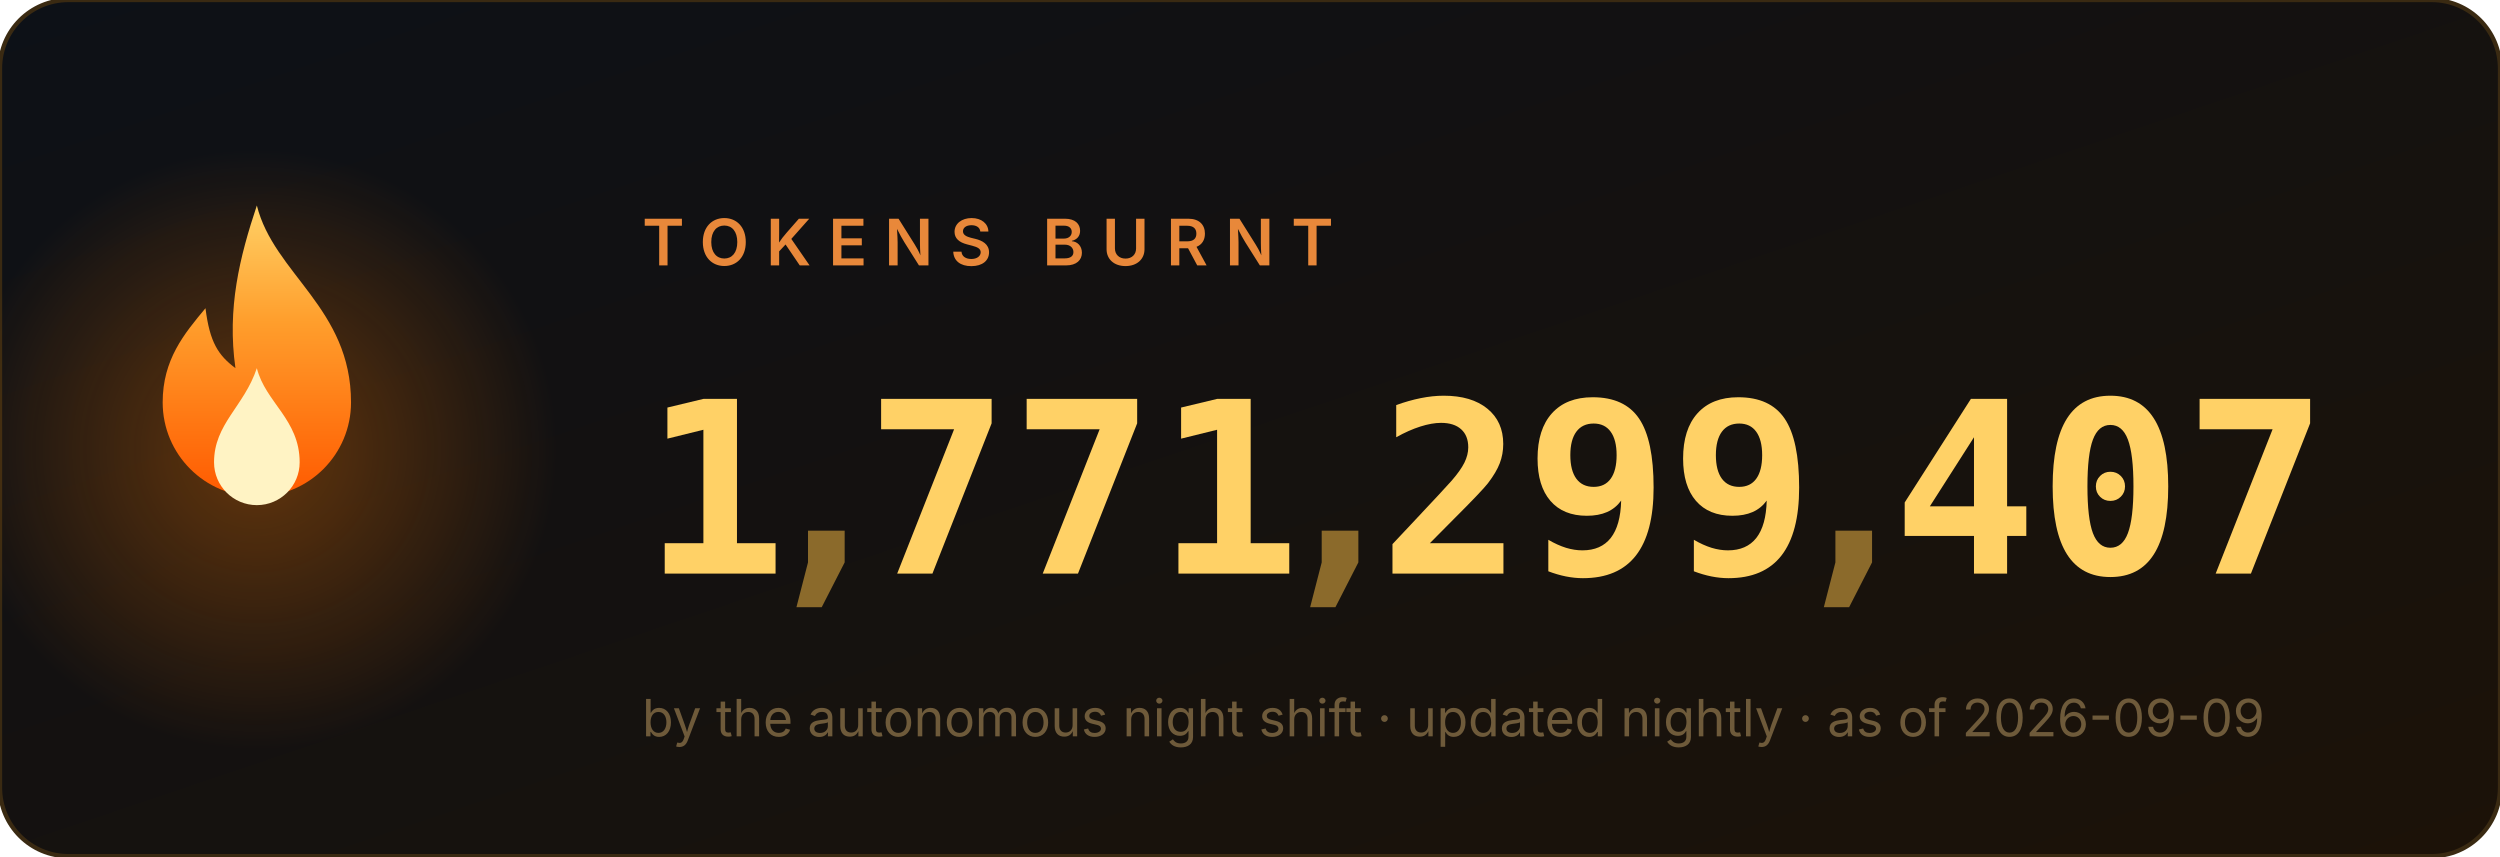
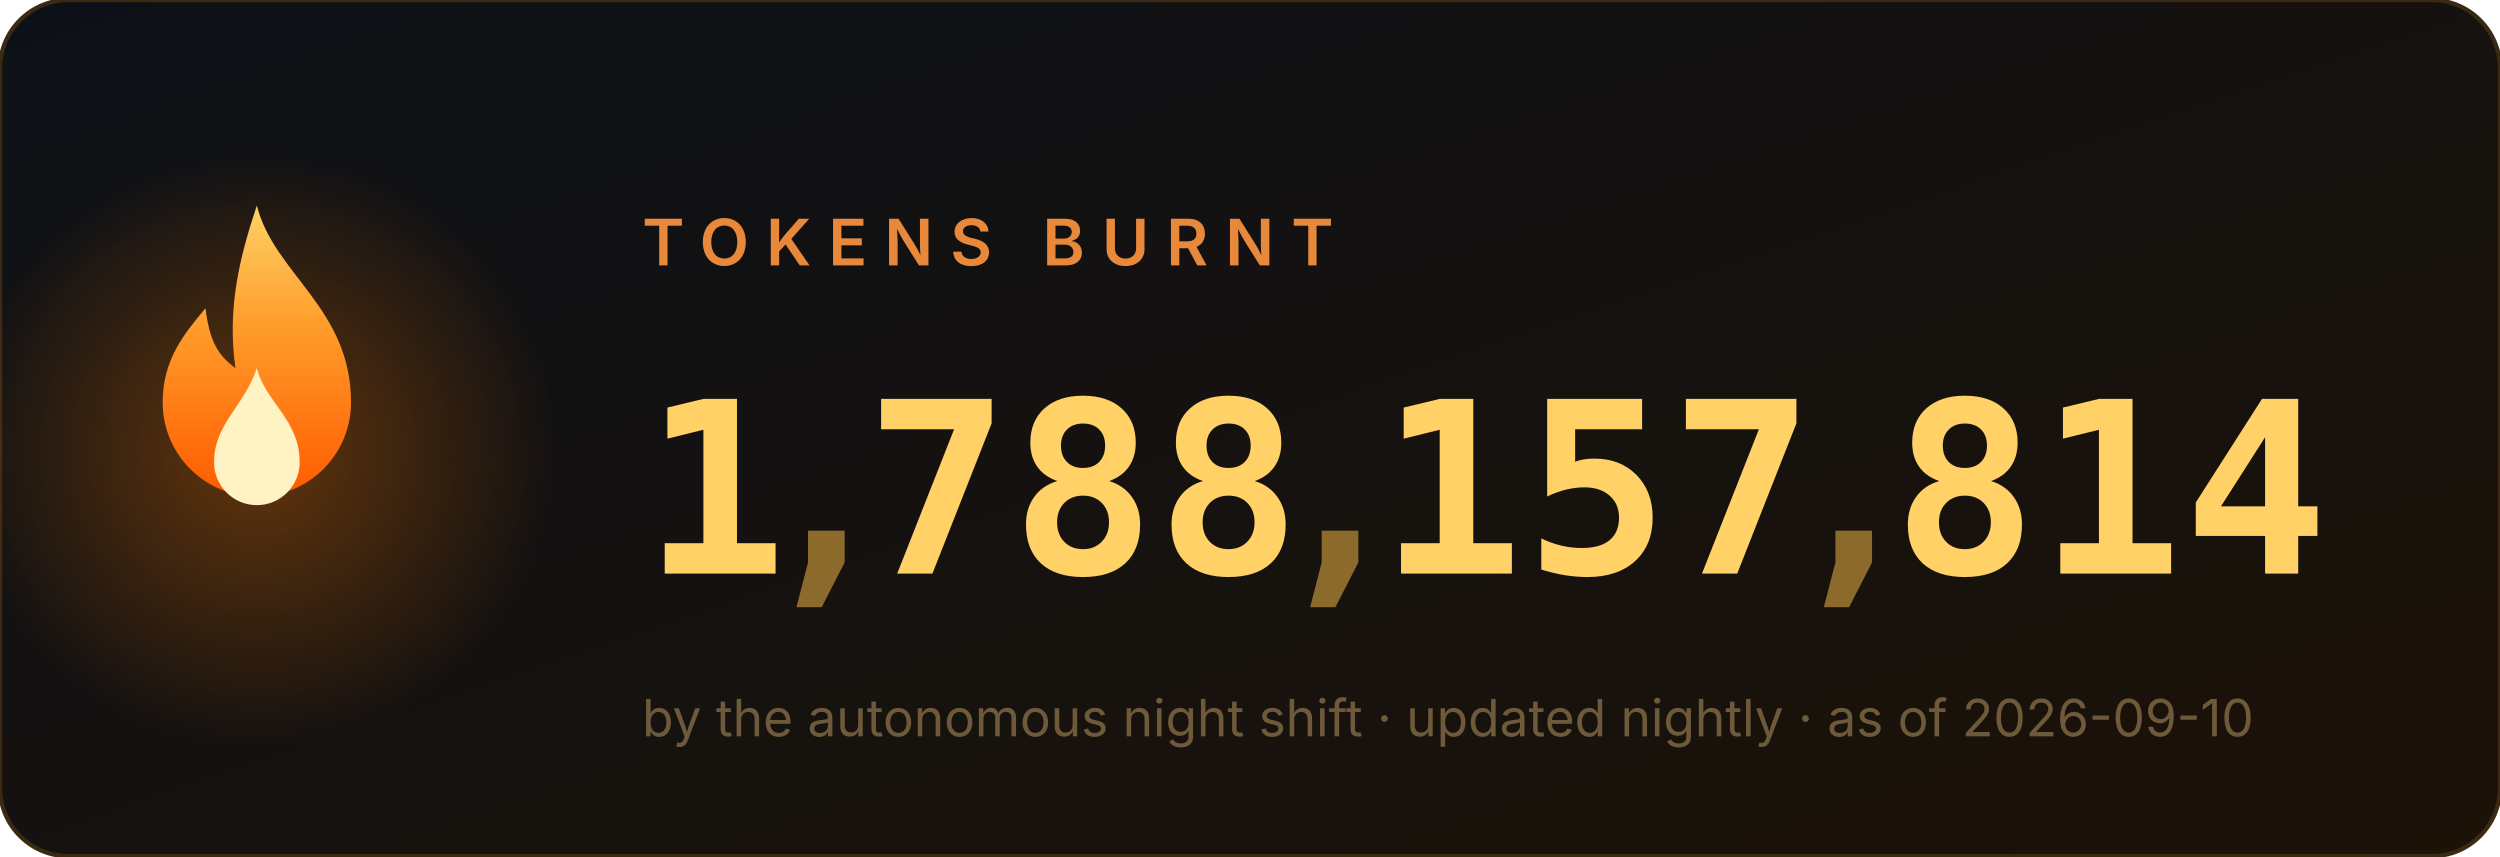
- <svg xmlns="http://www.w3.org/2000/svg" width="584" height="200" viewBox="0 0 584 200" role="img" aria-label="1,771,299,407 tokens burnt">
+ <svg xmlns="http://www.w3.org/2000/svg" width="584" height="200" viewBox="0 0 584 200" role="img" aria-label="1,788,157,814 tokens burnt">
  <style>
.num{font:700 56px ui-monospace,'Cascadia Code',Menlo,Consolas,monospace;fill:#ffd166}
.comma{fill:#8b6a2b}
.label{font:600 15px -apple-system,'Segoe UI',sans-serif;fill:#e8883a;letter-spacing:4px}
.sub{font:400 12px -apple-system,'Segoe UI',sans-serif;fill:#6e5a3a}
</style>
  <defs>
    <linearGradient id="bg" x1="0" y1="0" x2="1" y2="1">
      <stop offset="0" stop-color="#0d1117" />
      <stop offset="1" stop-color="#1c1208" />
    </linearGradient>
    <linearGradient id="fg" x1="0" y1="1" x2="0" y2="0">
      <stop offset="0" stop-color="#ff5a00" />
      <stop offset=".6" stop-color="#ff9e2c" />
      <stop offset="1" stop-color="#ffd166" />
    </linearGradient>
    <radialGradient id="halo">
      <stop offset="0" stop-color="#ff7b00" />
      <stop offset="1" stop-color="#ff7b00" stop-opacity="0" />
    </radialGradient>
  </defs>
  <rect width="584" height="200" rx="16" fill="url(#bg)" stroke="#3a2a12" />
  <circle cx="60" cy="105" r="70" fill="url(#halo)" opacity=".35">
    <animate attributeName="opacity" values=".25;.55;.25" dur="2.2s" repeatCount="indefinite" />
  </circle>
  <g transform="translate(60,128)">
    <g>
      <animateTransform attributeName="transform" type="scale" values="1 1;.95 1.1;1 1" dur="1.6s" repeatCount="indefinite" additive="sum" calcMode="spline" keySplines=".4 0 .6 1;.4 0 .6 1" />
      <path d="M0 -80c4 16 22 24 22 46a22 22 0 1 1-44 0c0-10 5-16 10-22 1 8 3 11 7 14-2-14 1-26 5-38z" fill="url(#fg)" />
      <path d="M0 -42c2 8 10 12 10 22a10 10 0 1 1-20 0c0-9 7-13 10-22z" fill="#fff3c4">
        <animateTransform attributeName="transform" type="scale" values="1 1;1.06 .92;1 1" dur="1.1s" repeatCount="indefinite" additive="sum" calcMode="spline" keySplines=".4 0 .6 1;.4 0 .6 1" />
      </path>
    </g>
  </g>
  <text x="150" y="62" class="label">TOKENS BURNT</text>
  <svg x="150" y="84" width="34" height="64" viewBox="0 0 34 64">
    <g transform="translate(0,-64)">
      <g>
        <animateTransform attributeName="transform" type="translate" values="0 64;0 64;0 0" keyTimes="0;0.000;1" dur="0.97s" begin="0s" fill="freeze" additive="sum" calcMode="spline" keySplines="0 0 1 1;.2 .7 .3 1" />
        <text x="17" y="50" class="num" text-anchor="middle">0</text>
        <text x="17" y="114" class="num" text-anchor="middle">1</text>
        <text x="17" y="178" class="num" text-anchor="middle">2</text>
        <text x="17" y="242" class="num" text-anchor="middle">3</text>
        <text x="17" y="306" class="num" text-anchor="middle">4</text>
        <text x="17" y="370" class="num" text-anchor="middle">5</text>
        <text x="17" y="434" class="num" text-anchor="middle">6</text>
        <text x="17" y="498" class="num" text-anchor="middle">7</text>
        <text x="17" y="562" class="num" text-anchor="middle">8</text>
        <text x="17" y="626" class="num" text-anchor="middle">9</text>
      </g>
    </g>
  </svg>
  <text x="193" y="134" class="num comma" text-anchor="middle">,</text>
  <svg x="202" y="84" width="34" height="64" viewBox="0 0 34 64">
    <g transform="translate(0,-448)">
      <g>
        <animateTransform attributeName="transform" type="translate" values="0 448;0 448;0 0" keyTimes="0;0.147;1" dur="1.63s" begin="0s" fill="freeze" additive="sum" calcMode="spline" keySplines="0 0 1 1;.2 .7 .3 1" />
        <text x="17" y="50" class="num" text-anchor="middle">0</text>
        <text x="17" y="114" class="num" text-anchor="middle">1</text>
        <text x="17" y="178" class="num" text-anchor="middle">2</text>
        <text x="17" y="242" class="num" text-anchor="middle">3</text>
        <text x="17" y="306" class="num" text-anchor="middle">4</text>
        <text x="17" y="370" class="num" text-anchor="middle">5</text>
        <text x="17" y="434" class="num" text-anchor="middle">6</text>
        <text x="17" y="498" class="num" text-anchor="middle">7</text>
        <text x="17" y="562" class="num" text-anchor="middle">8</text>
        <text x="17" y="626" class="num" text-anchor="middle">9</text>
      </g>
    </g>
  </svg>
  <svg x="236" y="84" width="34" height="64" viewBox="0 0 34 64">
-     <g transform="translate(0,-448)">
-       <g>
-         <animateTransform attributeName="transform" type="translate" values="0 448;0 448;0 0" keyTimes="0;0.206;1" dur="1.75s" begin="0s" fill="freeze" additive="sum" calcMode="spline" keySplines="0 0 1 1;.2 .7 .3 1" />
+     <g transform="translate(0,-512)">
+       <g>
+         <animateTransform attributeName="transform" type="translate" values="0 512;0 512;0 0" keyTimes="0;0.198;1" dur="1.82s" begin="0s" fill="freeze" additive="sum" calcMode="spline" keySplines="0 0 1 1;.2 .7 .3 1" />
        <text x="17" y="50" class="num" text-anchor="middle">0</text>
        <text x="17" y="114" class="num" text-anchor="middle">1</text>
        <text x="17" y="178" class="num" text-anchor="middle">2</text>
        <text x="17" y="242" class="num" text-anchor="middle">3</text>
        <text x="17" y="306" class="num" text-anchor="middle">4</text>
        <text x="17" y="370" class="num" text-anchor="middle">5</text>
        <text x="17" y="434" class="num" text-anchor="middle">6</text>
        <text x="17" y="498" class="num" text-anchor="middle">7</text>
        <text x="17" y="562" class="num" text-anchor="middle">8</text>
        <text x="17" y="626" class="num" text-anchor="middle">9</text>
      </g>
    </g>
  </svg>
  <svg x="270" y="84" width="34" height="64" viewBox="0 0 34 64">
-     <g transform="translate(0,-64)">
-       <g>
-         <animateTransform attributeName="transform" type="translate" values="0 64;0 64;0 0" keyTimes="0;0.331;1" dur="1.45s" begin="0s" fill="freeze" additive="sum" calcMode="spline" keySplines="0 0 1 1;.2 .7 .3 1" />
+     <g transform="translate(0,-512)">
+       <g>
+         <animateTransform attributeName="transform" type="translate" values="0 512;0 512;0 0" keyTimes="0;0.247;1" dur="1.94s" begin="0s" fill="freeze" additive="sum" calcMode="spline" keySplines="0 0 1 1;.2 .7 .3 1" />
        <text x="17" y="50" class="num" text-anchor="middle">0</text>
        <text x="17" y="114" class="num" text-anchor="middle">1</text>
        <text x="17" y="178" class="num" text-anchor="middle">2</text>
        <text x="17" y="242" class="num" text-anchor="middle">3</text>
        <text x="17" y="306" class="num" text-anchor="middle">4</text>
        <text x="17" y="370" class="num" text-anchor="middle">5</text>
        <text x="17" y="434" class="num" text-anchor="middle">6</text>
        <text x="17" y="498" class="num" text-anchor="middle">7</text>
        <text x="17" y="562" class="num" text-anchor="middle">8</text>
        <text x="17" y="626" class="num" text-anchor="middle">9</text>
      </g>
    </g>
  </svg>
  <text x="313" y="134" class="num comma" text-anchor="middle">,</text>
  <svg x="322" y="84" width="34" height="64" viewBox="0 0 34 64">
-     <g transform="translate(0,-128)">
-       <g>
-         <animateTransform attributeName="transform" type="translate" values="0 128;0 128;0 0" keyTimes="0;0.409;1" dur="1.76s" begin="0s" fill="freeze" additive="sum" calcMode="spline" keySplines="0 0 1 1;.2 .7 .3 1" />
+     <g transform="translate(0,-64)">
+       <g>
+         <animateTransform attributeName="transform" type="translate" values="0 64;0 64;0 0" keyTimes="0;0.426;1" dur="1.69s" begin="0s" fill="freeze" additive="sum" calcMode="spline" keySplines="0 0 1 1;.2 .7 .3 1" />
        <text x="17" y="50" class="num" text-anchor="middle">0</text>
        <text x="17" y="114" class="num" text-anchor="middle">1</text>
        <text x="17" y="178" class="num" text-anchor="middle">2</text>
        <text x="17" y="242" class="num" text-anchor="middle">3</text>
        <text x="17" y="306" class="num" text-anchor="middle">4</text>
        <text x="17" y="370" class="num" text-anchor="middle">5</text>
        <text x="17" y="434" class="num" text-anchor="middle">6</text>
        <text x="17" y="498" class="num" text-anchor="middle">7</text>
        <text x="17" y="562" class="num" text-anchor="middle">8</text>
        <text x="17" y="626" class="num" text-anchor="middle">9</text>
      </g>
    </g>
  </svg>
  <svg x="356" y="84" width="34" height="64" viewBox="0 0 34 64">
-     <g transform="translate(0,-576)">
-       <g>
-         <animateTransform attributeName="transform" type="translate" values="0 576;0 576;0 0" keyTimes="0;0.354;1" dur="2.37s" begin="0s" fill="freeze" additive="sum" calcMode="spline" keySplines="0 0 1 1;.2 .7 .3 1" />
+     <g transform="translate(0,-320)">
+       <g>
+         <animateTransform attributeName="transform" type="translate" values="0 320;0 320;0 0" keyTimes="0;0.402;1" dur="2.09s" begin="0s" fill="freeze" additive="sum" calcMode="spline" keySplines="0 0 1 1;.2 .7 .3 1" />
        <text x="17" y="50" class="num" text-anchor="middle">0</text>
        <text x="17" y="114" class="num" text-anchor="middle">1</text>
        <text x="17" y="178" class="num" text-anchor="middle">2</text>
        <text x="17" y="242" class="num" text-anchor="middle">3</text>
        <text x="17" y="306" class="num" text-anchor="middle">4</text>
        <text x="17" y="370" class="num" text-anchor="middle">5</text>
        <text x="17" y="434" class="num" text-anchor="middle">6</text>
        <text x="17" y="498" class="num" text-anchor="middle">7</text>
        <text x="17" y="562" class="num" text-anchor="middle">8</text>
        <text x="17" y="626" class="num" text-anchor="middle">9</text>
      </g>
    </g>
  </svg>
  <svg x="390" y="84" width="34" height="64" viewBox="0 0 34 64">
-     <g transform="translate(0,-576)">
-       <g>
-         <animateTransform attributeName="transform" type="translate" values="0 576;0 576;0 0" keyTimes="0;0.386;1" dur="2.49s" begin="0s" fill="freeze" additive="sum" calcMode="spline" keySplines="0 0 1 1;.2 .7 .3 1" />
+     <g transform="translate(0,-448)">
+       <g>
+         <animateTransform attributeName="transform" type="translate" values="0 448;0 448;0 0" keyTimes="0;0.409;1" dur="2.35s" begin="0s" fill="freeze" additive="sum" calcMode="spline" keySplines="0 0 1 1;.2 .7 .3 1" />
        <text x="17" y="50" class="num" text-anchor="middle">0</text>
        <text x="17" y="114" class="num" text-anchor="middle">1</text>
        <text x="17" y="178" class="num" text-anchor="middle">2</text>
        <text x="17" y="242" class="num" text-anchor="middle">3</text>
        <text x="17" y="306" class="num" text-anchor="middle">4</text>
        <text x="17" y="370" class="num" text-anchor="middle">5</text>
        <text x="17" y="434" class="num" text-anchor="middle">6</text>
        <text x="17" y="498" class="num" text-anchor="middle">7</text>
        <text x="17" y="562" class="num" text-anchor="middle">8</text>
        <text x="17" y="626" class="num" text-anchor="middle">9</text>
      </g>
    </g>
  </svg>
  <text x="433" y="134" class="num comma" text-anchor="middle">,</text>
  <svg x="442" y="84" width="34" height="64" viewBox="0 0 34 64">
+     <g transform="translate(0,-512)">
+       <g>
+         <animateTransform attributeName="transform" type="translate" values="0 512;0 512;0 0" keyTimes="0;0.451;1" dur="2.66s" begin="0s" fill="freeze" additive="sum" calcMode="spline" keySplines="0 0 1 1;.2 .7 .3 1" />
+         <text x="17" y="50" class="num" text-anchor="middle">0</text>
+         <text x="17" y="114" class="num" text-anchor="middle">1</text>
+         <text x="17" y="178" class="num" text-anchor="middle">2</text>
+         <text x="17" y="242" class="num" text-anchor="middle">3</text>
+         <text x="17" y="306" class="num" text-anchor="middle">4</text>
+         <text x="17" y="370" class="num" text-anchor="middle">5</text>
+         <text x="17" y="434" class="num" text-anchor="middle">6</text>
+         <text x="17" y="498" class="num" text-anchor="middle">7</text>
+         <text x="17" y="562" class="num" text-anchor="middle">8</text>
+         <text x="17" y="626" class="num" text-anchor="middle">9</text>
+       </g>
+     </g>
+   </svg>
+   <svg x="476" y="84" width="34" height="64" viewBox="0 0 34 64">
+     <g transform="translate(0,-64)">
+       <g>
+         <animateTransform attributeName="transform" type="translate" values="0 64;0 64;0 0" keyTimes="0;0.576;1" dur="2.29s" begin="0s" fill="freeze" additive="sum" calcMode="spline" keySplines="0 0 1 1;.2 .7 .3 1" />
+         <text x="17" y="50" class="num" text-anchor="middle">0</text>
+         <text x="17" y="114" class="num" text-anchor="middle">1</text>
+         <text x="17" y="178" class="num" text-anchor="middle">2</text>
+         <text x="17" y="242" class="num" text-anchor="middle">3</text>
+         <text x="17" y="306" class="num" text-anchor="middle">4</text>
+         <text x="17" y="370" class="num" text-anchor="middle">5</text>
+         <text x="17" y="434" class="num" text-anchor="middle">6</text>
+         <text x="17" y="498" class="num" text-anchor="middle">7</text>
+         <text x="17" y="562" class="num" text-anchor="middle">8</text>
+         <text x="17" y="626" class="num" text-anchor="middle">9</text>
+       </g>
+     </g>
+   </svg>
+   <svg x="510" y="84" width="34" height="64" viewBox="0 0 34 64">
    <g transform="translate(0,-256)">
      <g>
-         <animateTransform attributeName="transform" type="translate" values="0 256;0 256;0 0" keyTimes="0;0.504;1" dur="2.38s" begin="0s" fill="freeze" additive="sum" calcMode="spline" keySplines="0 0 1 1;.2 .7 .3 1" />
-         <text x="17" y="50" class="num" text-anchor="middle">0</text>
-         <text x="17" y="114" class="num" text-anchor="middle">1</text>
-         <text x="17" y="178" class="num" text-anchor="middle">2</text>
-         <text x="17" y="242" class="num" text-anchor="middle">3</text>
-         <text x="17" y="306" class="num" text-anchor="middle">4</text>
-         <text x="17" y="370" class="num" text-anchor="middle">5</text>
-         <text x="17" y="434" class="num" text-anchor="middle">6</text>
-         <text x="17" y="498" class="num" text-anchor="middle">7</text>
-         <text x="17" y="562" class="num" text-anchor="middle">8</text>
-         <text x="17" y="626" class="num" text-anchor="middle">9</text>
-       </g>
-     </g>
-   </svg>
-   <svg x="476" y="84" width="34" height="64" viewBox="0 0 34 64">
-     <g transform="translate(0,0)">
-       <g>
-         <animateTransform attributeName="transform" type="translate" values="0 0;0 0;0 0" keyTimes="0;0.595;1" dur="2.22s" begin="0s" fill="freeze" additive="sum" calcMode="spline" keySplines="0 0 1 1;.2 .7 .3 1" />
-         <text x="17" y="50" class="num" text-anchor="middle">0</text>
-         <text x="17" y="114" class="num" text-anchor="middle">1</text>
-         <text x="17" y="178" class="num" text-anchor="middle">2</text>
-         <text x="17" y="242" class="num" text-anchor="middle">3</text>
-         <text x="17" y="306" class="num" text-anchor="middle">4</text>
-         <text x="17" y="370" class="num" text-anchor="middle">5</text>
-         <text x="17" y="434" class="num" text-anchor="middle">6</text>
-         <text x="17" y="498" class="num" text-anchor="middle">7</text>
-         <text x="17" y="562" class="num" text-anchor="middle">8</text>
-         <text x="17" y="626" class="num" text-anchor="middle">9</text>
-       </g>
-     </g>
-   </svg>
-   <svg x="510" y="84" width="34" height="64" viewBox="0 0 34 64">
-     <g transform="translate(0,-448)">
-       <g>
-         <animateTransform attributeName="transform" type="translate" values="0 448;0 448;0 0" keyTimes="0;0.509;1" dur="2.83s" begin="0s" fill="freeze" additive="sum" calcMode="spline" keySplines="0 0 1 1;.2 .7 .3 1" />
-         <text x="17" y="50" class="num" text-anchor="middle">0</text>
-         <text x="17" y="114" class="num" text-anchor="middle">1</text>
-         <text x="17" y="178" class="num" text-anchor="middle">2</text>
-         <text x="17" y="242" class="num" text-anchor="middle">3</text>
-         <text x="17" y="306" class="num" text-anchor="middle">4</text>
-         <text x="17" y="370" class="num" text-anchor="middle">5</text>
-         <text x="17" y="434" class="num" text-anchor="middle">6</text>
-         <text x="17" y="498" class="num" text-anchor="middle">7</text>
-         <text x="17" y="562" class="num" text-anchor="middle">8</text>
-         <text x="17" y="626" class="num" text-anchor="middle">9</text>
-       </g>
-     </g>
-   </svg>
-   <text x="150" y="172" class="sub">by the autonomous night shift · updated nightly · as of 2026-09-09</text>
+         <animateTransform attributeName="transform" type="translate" values="0 256;0 256;0 0" keyTimes="0;0.550;1" dur="2.62s" begin="0s" fill="freeze" additive="sum" calcMode="spline" keySplines="0 0 1 1;.2 .7 .3 1" />
+         <text x="17" y="50" class="num" text-anchor="middle">0</text>
+         <text x="17" y="114" class="num" text-anchor="middle">1</text>
+         <text x="17" y="178" class="num" text-anchor="middle">2</text>
+         <text x="17" y="242" class="num" text-anchor="middle">3</text>
+         <text x="17" y="306" class="num" text-anchor="middle">4</text>
+         <text x="17" y="370" class="num" text-anchor="middle">5</text>
+         <text x="17" y="434" class="num" text-anchor="middle">6</text>
+         <text x="17" y="498" class="num" text-anchor="middle">7</text>
+         <text x="17" y="562" class="num" text-anchor="middle">8</text>
+         <text x="17" y="626" class="num" text-anchor="middle">9</text>
+       </g>
+     </g>
+   </svg>
+   <text x="150" y="172" class="sub">by the autonomous night shift · updated nightly · as of 2026-09-10</text>
</svg>
